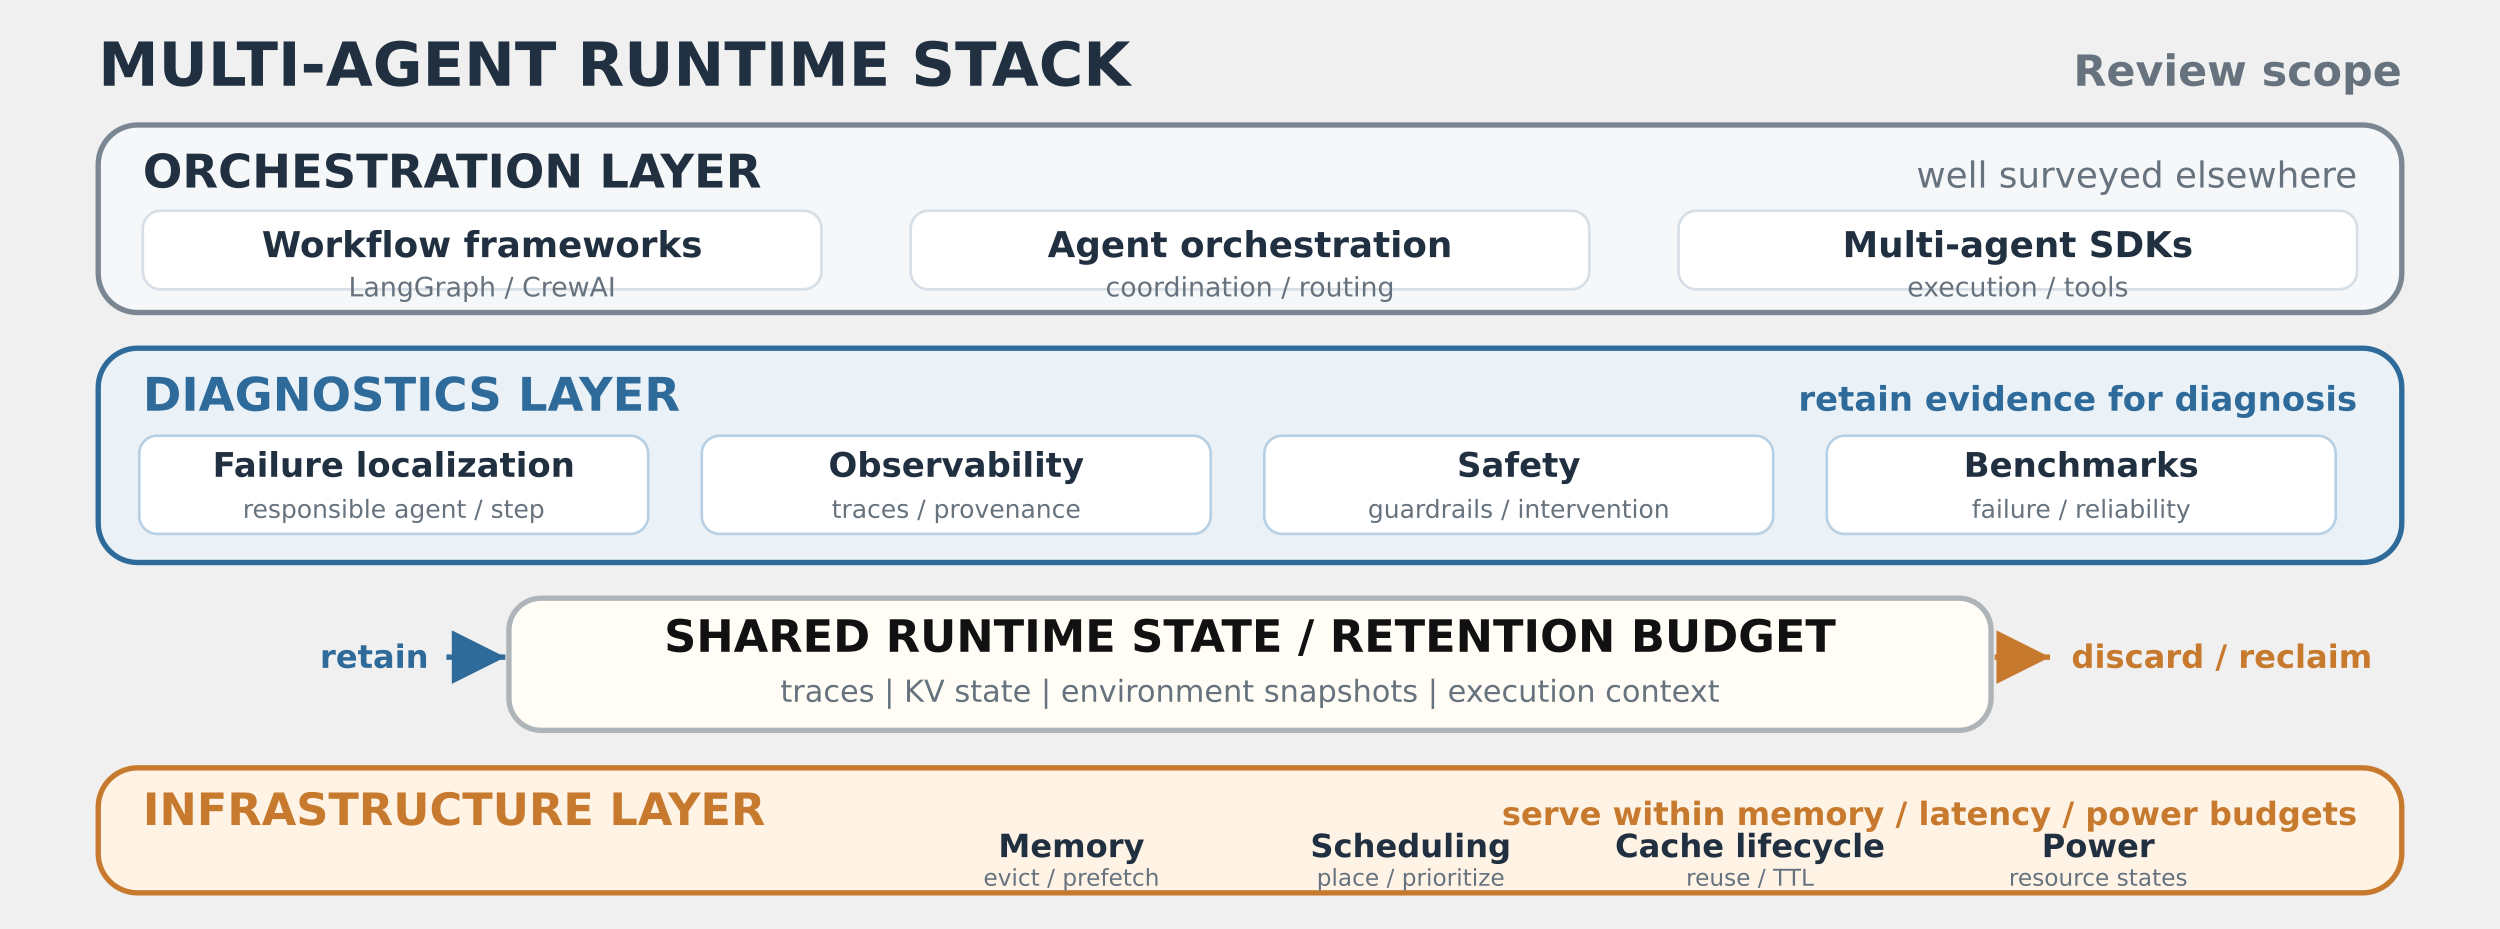
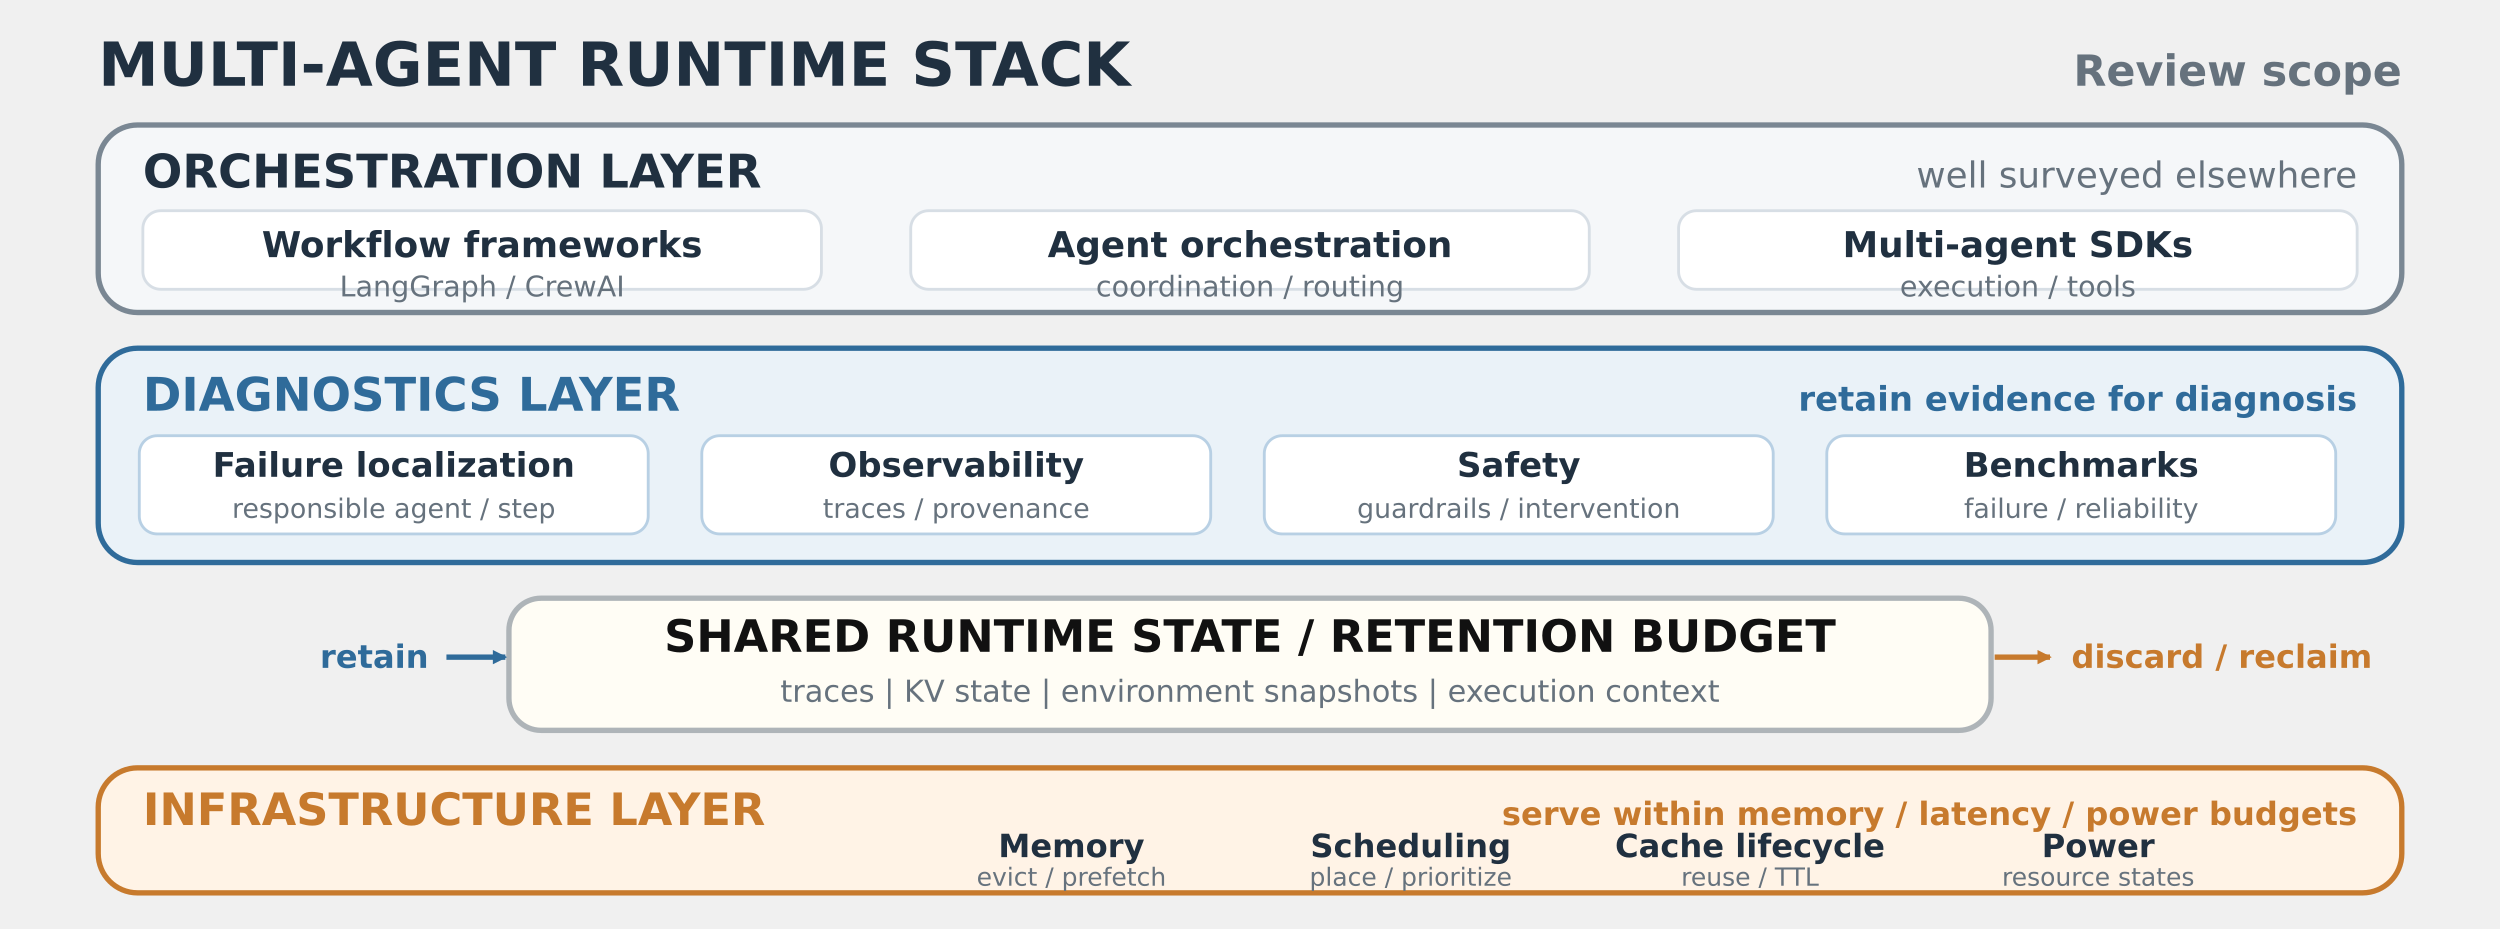
<svg xmlns="http://www.w3.org/2000/svg" baseProfile="full" height="520px" version="1.1" viewBox="0 0 1400 520" width="1400px">
  <defs>
-     <marker id="id1" markerHeight="10" markerUnits="strokeWidth" markerWidth="10" orient="auto" refX="10" refY="5">
-       <path d="M 0 0 L 10 5 L 0 10 z" fill="#2F6B9A" />
+     <marker id="id1" markerHeight="8" markerUnits="userSpaceOnUse" markerWidth="8" orient="auto" refX="7" refY="4">
+       <path d="M 0 0 L 8 4 L 0 8 z" fill="#2F6B9A" />
    </marker>
-     <marker id="id2" markerHeight="10" markerUnits="strokeWidth" markerWidth="10" orient="auto" refX="10" refY="5">
-       <path d="M 0 0 L 10 5 L 0 10 z" fill="#C77A2D" />
+     <marker id="id2" markerHeight="8" markerUnits="userSpaceOnUse" markerWidth="8" orient="auto" refX="7" refY="4">
+       <path d="M 0 0 L 8 4 L 0 8 z" fill="#C77A2D" />
    </marker>
  </defs>
  <text fill="#203040" font-family="DejaVu Sans, Arial, sans-serif" font-size="34" font-weight="bold" text-anchor="start" x="55" y="48">MULTI-AGENT RUNTIME STACK</text>
  <text fill="#66727D" font-family="DejaVu Sans, Arial, sans-serif" font-size="24" font-weight="bold" text-anchor="end" x="1345" y="48">Review scope</text>
  <rect fill="#F5F7F9" height="105" rx="22" ry="22" stroke="#7A8793" stroke-width="3" width="1290" x="55" y="70" />
  <text fill="#203040" font-family="DejaVu Sans, Arial, sans-serif" font-size="26" font-weight="bold" text-anchor="start" x="80" y="105">ORCHESTRATION LAYER</text>
  <text fill="#66727D" font-family="DejaVu Sans, Arial, sans-serif" font-size="20" font-weight="normal" text-anchor="end" x="1320" y="105">well surveyed elsewhere</text>
-   <rect fill="#FFFFFF" height="44" rx="10" ry="10" stroke="#D7DEE5" stroke-width="1.5" width="380" x="80" y="118" />
+   <rect fill="#FFFFFF" height="44" rx="10" ry="10" stroke="#D7DEE5" stroke-width="1.6" width="380" x="80" y="118" />
  <text fill="#203040" font-family="DejaVu Sans, Arial, sans-serif" font-size="20" font-weight="bold" text-anchor="middle" x="270.0" y="144">Workflow frameworks</text>
-   <text fill="#66727D" font-family="DejaVu Sans, Arial, sans-serif" font-size="15" font-weight="normal" text-anchor="middle" x="270.0" y="166">LangGraph / CrewAI</text>
-   <rect fill="#FFFFFF" height="44" rx="10" ry="10" stroke="#D7DEE5" stroke-width="1.5" width="380" x="510" y="118" />
+   <text fill="#66727D" font-family="DejaVu Sans, Arial, sans-serif" font-size="16" font-weight="normal" text-anchor="middle" x="270.0" y="166">LangGraph / CrewAI</text>
+   <rect fill="#FFFFFF" height="44" rx="10" ry="10" stroke="#D7DEE5" stroke-width="1.6" width="380" x="510" y="118" />
  <text fill="#203040" font-family="DejaVu Sans, Arial, sans-serif" font-size="20" font-weight="bold" text-anchor="middle" x="700.0" y="144">Agent orchestration</text>
-   <text fill="#66727D" font-family="DejaVu Sans, Arial, sans-serif" font-size="15" font-weight="normal" text-anchor="middle" x="700.0" y="166">coordination / routing</text>
-   <rect fill="#FFFFFF" height="44" rx="10" ry="10" stroke="#D7DEE5" stroke-width="1.5" width="380" x="940" y="118" />
+   <text fill="#66727D" font-family="DejaVu Sans, Arial, sans-serif" font-size="16" font-weight="normal" text-anchor="middle" x="700.0" y="166">coordination / routing</text>
+   <rect fill="#FFFFFF" height="44" rx="10" ry="10" stroke="#D7DEE5" stroke-width="1.6" width="380" x="940" y="118" />
  <text fill="#203040" font-family="DejaVu Sans, Arial, sans-serif" font-size="20" font-weight="bold" text-anchor="middle" x="1130.0" y="144">Multi-agent SDKs</text>
-   <text fill="#66727D" font-family="DejaVu Sans, Arial, sans-serif" font-size="15" font-weight="normal" text-anchor="middle" x="1130.0" y="166">execution / tools</text>
+   <text fill="#66727D" font-family="DejaVu Sans, Arial, sans-serif" font-size="16" font-weight="normal" text-anchor="middle" x="1130.0" y="166">execution / tools</text>
  <rect fill="#EAF2F8" height="120" rx="22" ry="22" stroke="#2F6B9A" stroke-width="3" width="1290" x="55" y="195" />
  <text fill="#2F6B9A" font-family="DejaVu Sans, Arial, sans-serif" font-size="26" font-weight="bold" text-anchor="start" x="80" y="230">DIAGNOSTICS LAYER</text>
  <text fill="#2F6B9A" font-family="DejaVu Sans, Arial, sans-serif" font-size="19" font-weight="bold" text-anchor="end" x="1320" y="230">retain evidence for diagnosis</text>
-   <rect fill="#FFFFFF" height="55" rx="10" ry="10" stroke="#B8D0E4" stroke-width="1.5" width="285" x="78" y="244" />
+   <rect fill="#FFFFFF" height="55" rx="10" ry="10" stroke="#B8D0E4" stroke-width="1.6" width="285" x="78" y="244" />
  <text fill="#203040" font-family="DejaVu Sans, Arial, sans-serif" font-size="19" font-weight="bold" text-anchor="middle" x="220.5" y="267">Failure localization</text>
-   <text fill="#66727D" font-family="DejaVu Sans, Arial, sans-serif" font-size="14" font-weight="normal" text-anchor="middle" x="220.5" y="290">responsible agent / step</text>
-   <rect fill="#FFFFFF" height="55" rx="10" ry="10" stroke="#B8D0E4" stroke-width="1.5" width="285" x="393" y="244" />
+   <text fill="#66727D" font-family="DejaVu Sans, Arial, sans-serif" font-size="15" font-weight="normal" text-anchor="middle" x="220.5" y="290">responsible agent / step</text>
+   <rect fill="#FFFFFF" height="55" rx="10" ry="10" stroke="#B8D0E4" stroke-width="1.6" width="285" x="393" y="244" />
  <text fill="#203040" font-family="DejaVu Sans, Arial, sans-serif" font-size="19" font-weight="bold" text-anchor="middle" x="535.5" y="267">Observability</text>
-   <text fill="#66727D" font-family="DejaVu Sans, Arial, sans-serif" font-size="14" font-weight="normal" text-anchor="middle" x="535.5" y="290">traces / provenance</text>
-   <rect fill="#FFFFFF" height="55" rx="10" ry="10" stroke="#B8D0E4" stroke-width="1.5" width="285" x="708" y="244" />
+   <text fill="#66727D" font-family="DejaVu Sans, Arial, sans-serif" font-size="15" font-weight="normal" text-anchor="middle" x="535.5" y="290">traces / provenance</text>
+   <rect fill="#FFFFFF" height="55" rx="10" ry="10" stroke="#B8D0E4" stroke-width="1.6" width="285" x="708" y="244" />
  <text fill="#203040" font-family="DejaVu Sans, Arial, sans-serif" font-size="19" font-weight="bold" text-anchor="middle" x="850.5" y="267">Safety</text>
-   <text fill="#66727D" font-family="DejaVu Sans, Arial, sans-serif" font-size="14" font-weight="normal" text-anchor="middle" x="850.5" y="290">guardrails / intervention</text>
-   <rect fill="#FFFFFF" height="55" rx="10" ry="10" stroke="#B8D0E4" stroke-width="1.5" width="285" x="1023" y="244" />
+   <text fill="#66727D" font-family="DejaVu Sans, Arial, sans-serif" font-size="15" font-weight="normal" text-anchor="middle" x="850.5" y="290">guardrails / intervention</text>
+   <rect fill="#FFFFFF" height="55" rx="10" ry="10" stroke="#B8D0E4" stroke-width="1.6" width="285" x="1023" y="244" />
  <text fill="#203040" font-family="DejaVu Sans, Arial, sans-serif" font-size="19" font-weight="bold" text-anchor="middle" x="1165.5" y="267">Benchmarks</text>
-   <text fill="#66727D" font-family="DejaVu Sans, Arial, sans-serif" font-size="14" font-weight="normal" text-anchor="middle" x="1165.5" y="290">failure / reliability</text>
+   <text fill="#66727D" font-family="DejaVu Sans, Arial, sans-serif" font-size="15" font-weight="normal" text-anchor="middle" x="1165.5" y="290">failure / reliability</text>
  <rect fill="#FFFDF5" height="74" rx="18" ry="18" stroke="#AEB4B8" stroke-width="3" width="830" x="285" y="335" />
  <text fill="#111111" font-family="DejaVu Sans, Arial, sans-serif" font-size="25" font-weight="bold" text-anchor="middle" x="700" y="365">SHARED RUNTIME STATE / RETENTION BUDGET</text>
  <text fill="#66727D" font-family="DejaVu Sans, Arial, sans-serif" font-size="17" font-weight="normal" text-anchor="middle" x="700" y="393">traces  |  KV state  |  environment snapshots  |  execution context</text>
  <text fill="#2F6B9A" font-family="DejaVu Sans, Arial, sans-serif" font-size="18" font-weight="bold" text-anchor="end" x="240" y="374">retain</text>
  <line marker-end="url(#id1)" stroke="#2F6B9A" stroke-width="3" x1="250" x2="283" y1="368" y2="368" />
  <text fill="#C77A2D" font-family="DejaVu Sans, Arial, sans-serif" font-size="18" font-weight="bold" text-anchor="start" x="1160" y="374">discard / reclaim</text>
  <line marker-end="url(#id2)" stroke="#C77A2D" stroke-width="3" x1="1117" x2="1148" y1="368" y2="368" />
  <rect fill="#FFF3E6" height="70" rx="22" ry="22" stroke="#C77A2D" stroke-width="3" width="1290" x="55" y="430" />
  <text fill="#C77A2D" font-family="DejaVu Sans, Arial, sans-serif" font-size="25" font-weight="bold" text-anchor="start" x="80" y="462">INFRASTRUCTURE LAYER</text>
  <text fill="#C77A2D" font-family="DejaVu Sans, Arial, sans-serif" font-size="18" font-weight="bold" text-anchor="end" x="1320" y="462">serve within memory / latency / power budgets</text>
  <text fill="#203040" font-family="DejaVu Sans, Arial, sans-serif" font-size="18" font-weight="bold" text-anchor="middle" x="600" y="480">Memory</text>
-   <text fill="#66727D" font-family="DejaVu Sans, Arial, sans-serif" font-size="13" font-weight="normal" text-anchor="middle" x="600" y="496">evict / prefetch</text>
+   <text fill="#66727D" font-family="DejaVu Sans, Arial, sans-serif" font-size="14" font-weight="normal" text-anchor="middle" x="600" y="496">evict / prefetch</text>
  <text fill="#203040" font-family="DejaVu Sans, Arial, sans-serif" font-size="18" font-weight="bold" text-anchor="middle" x="790" y="480">Scheduling</text>
-   <text fill="#66727D" font-family="DejaVu Sans, Arial, sans-serif" font-size="13" font-weight="normal" text-anchor="middle" x="790" y="496">place / prioritize</text>
+   <text fill="#66727D" font-family="DejaVu Sans, Arial, sans-serif" font-size="14" font-weight="normal" text-anchor="middle" x="790" y="496">place / prioritize</text>
  <text fill="#203040" font-family="DejaVu Sans, Arial, sans-serif" font-size="18" font-weight="bold" text-anchor="middle" x="980" y="480">Cache lifecycle</text>
-   <text fill="#66727D" font-family="DejaVu Sans, Arial, sans-serif" font-size="13" font-weight="normal" text-anchor="middle" x="980" y="496">reuse / TTL</text>
+   <text fill="#66727D" font-family="DejaVu Sans, Arial, sans-serif" font-size="14" font-weight="normal" text-anchor="middle" x="980" y="496">reuse / TTL</text>
  <text fill="#203040" font-family="DejaVu Sans, Arial, sans-serif" font-size="18" font-weight="bold" text-anchor="middle" x="1175" y="480">Power</text>
-   <text fill="#66727D" font-family="DejaVu Sans, Arial, sans-serif" font-size="13" font-weight="normal" text-anchor="middle" x="1175" y="496">resource states</text>
+   <text fill="#66727D" font-family="DejaVu Sans, Arial, sans-serif" font-size="14" font-weight="normal" text-anchor="middle" x="1175" y="496">resource states</text>
</svg>
